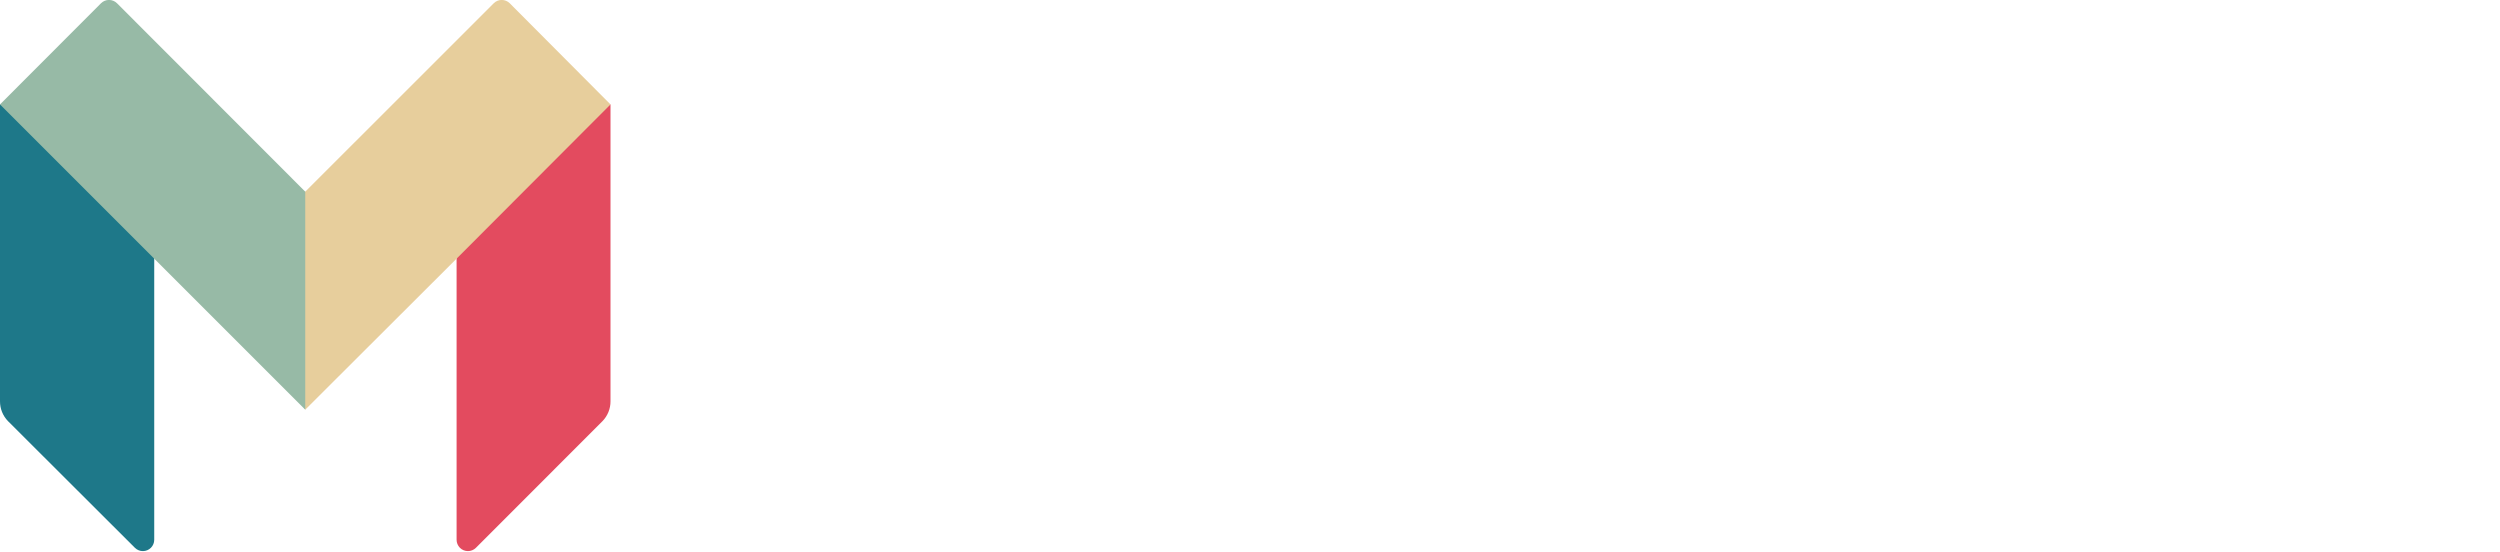
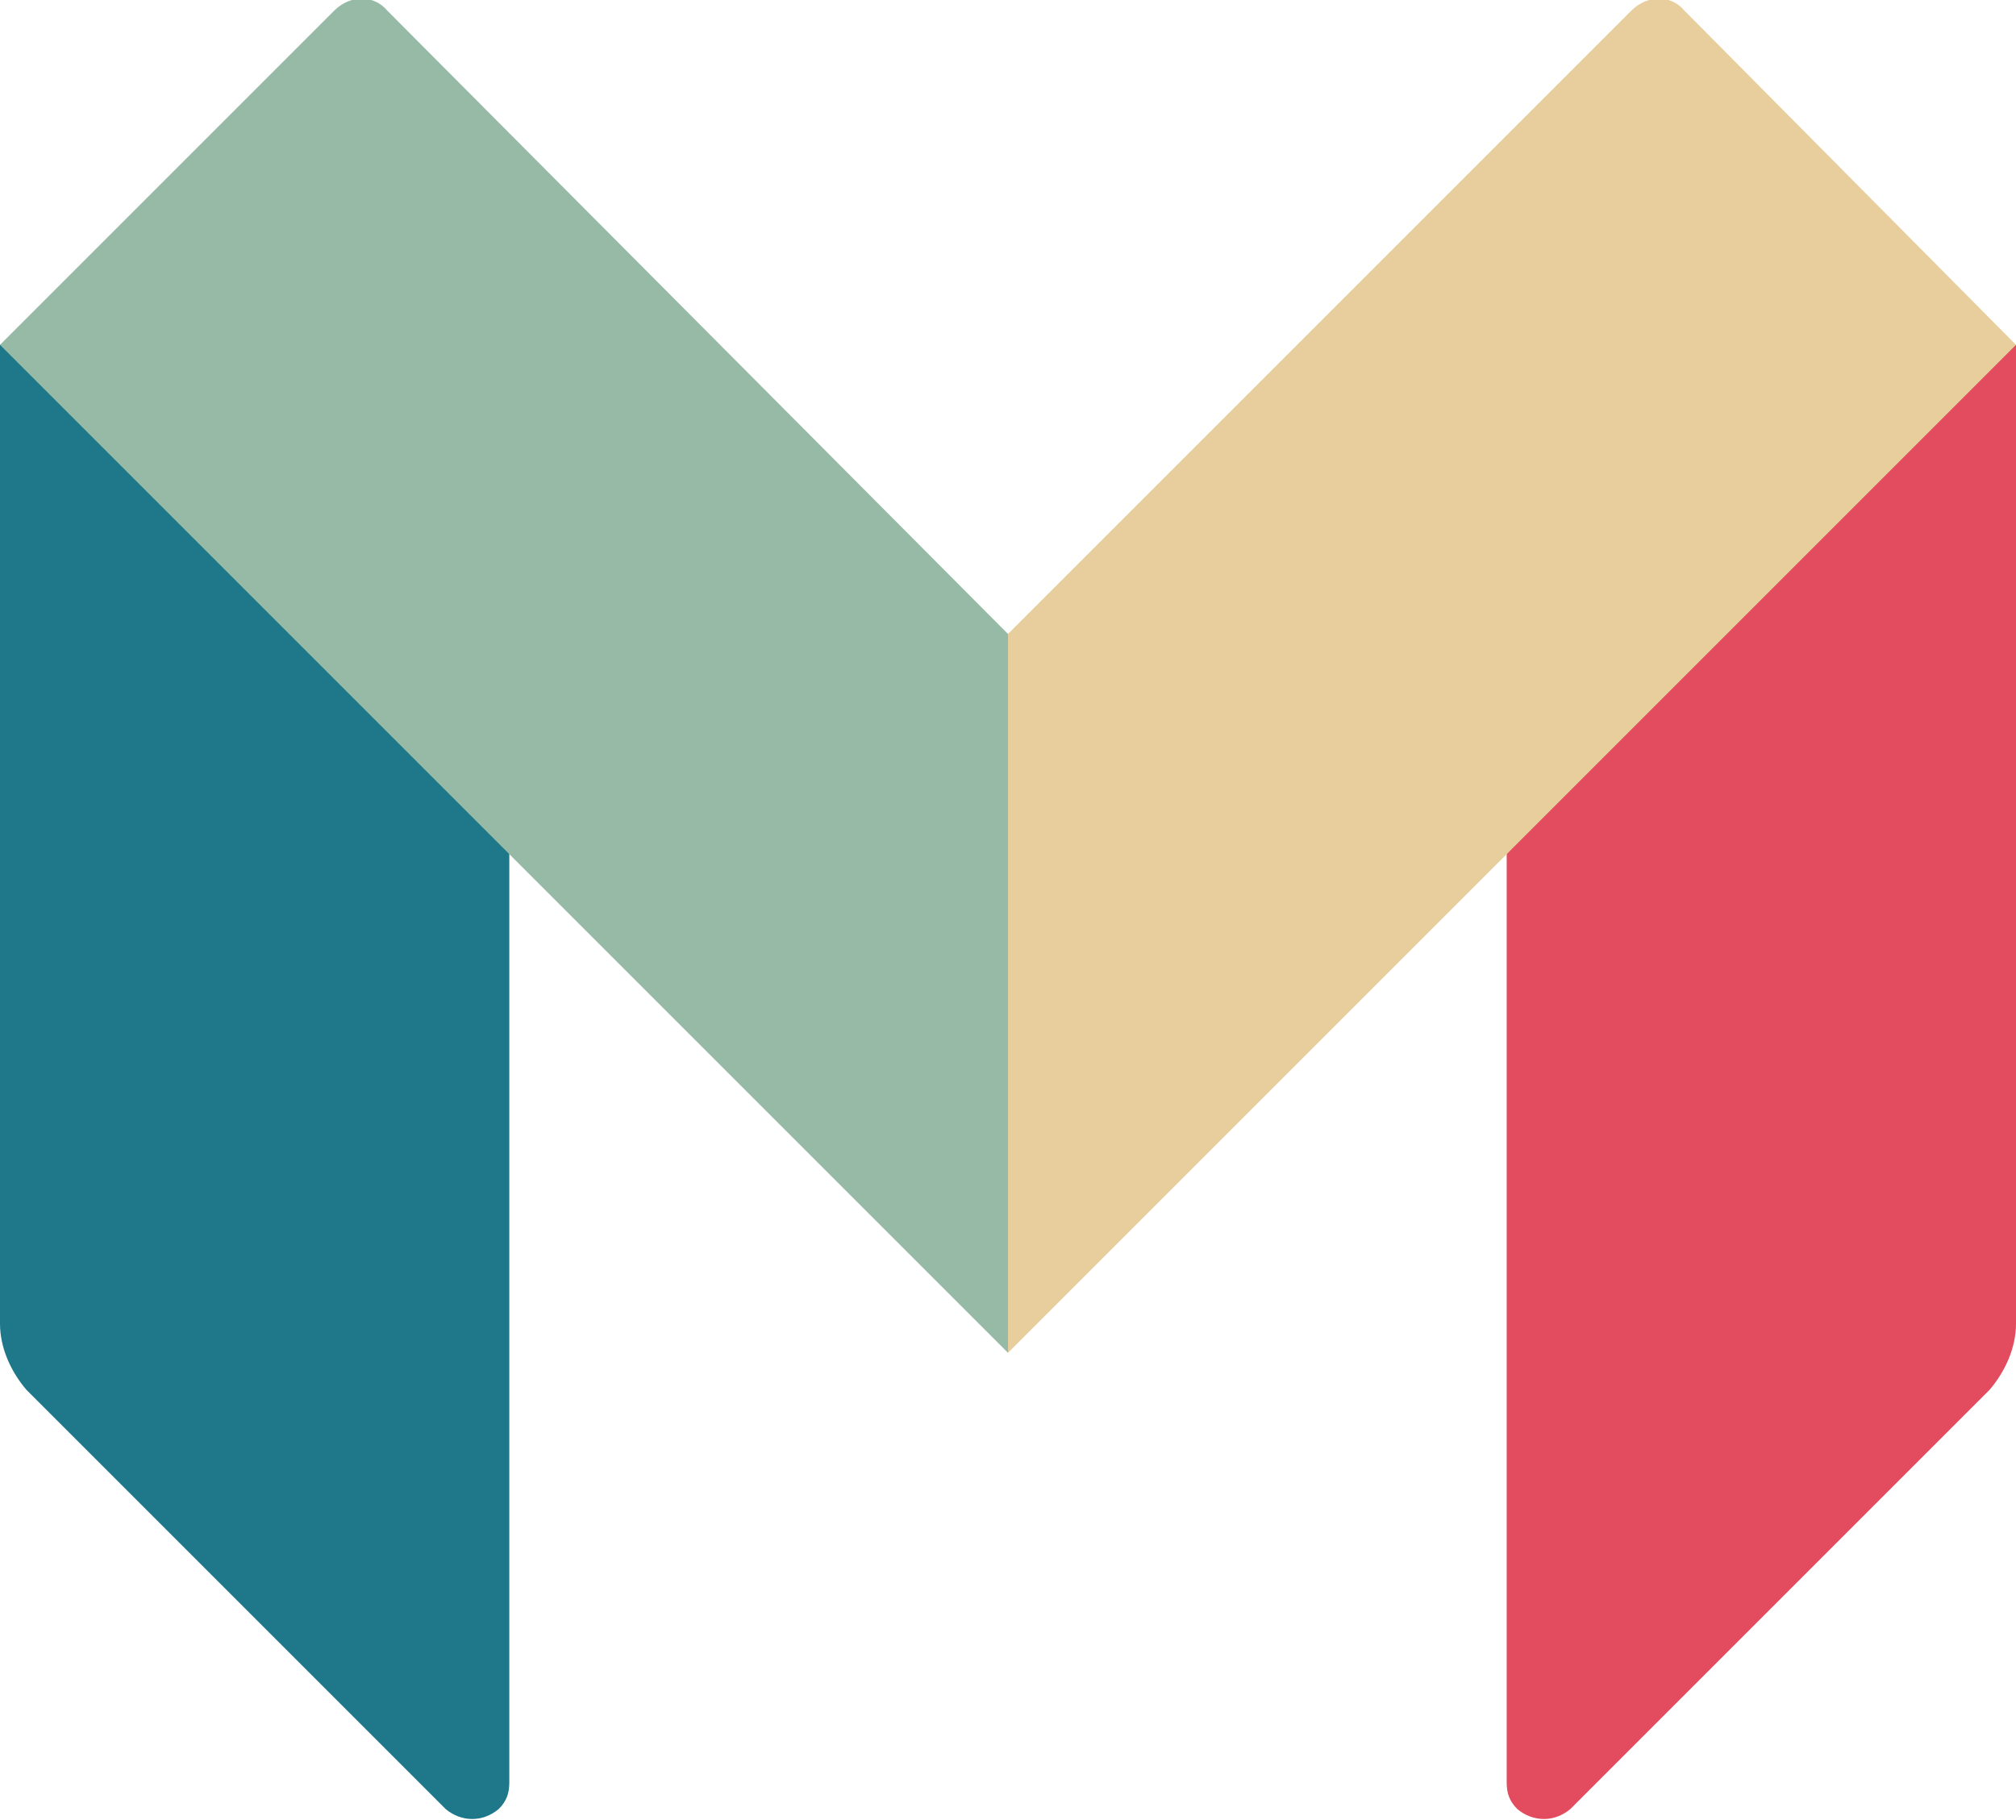
- <svg xmlns="http://www.w3.org/2000/svg" version="1.1" id="Layer_1" x="0px" y="0px" width="311.219px" height="68.609px" viewBox="0 0 311.219 68.609" enable-background="new 0 0 311.219 68.609" xml:space="preserve">
+ <svg xmlns="http://www.w3.org/2000/svg" version="1.1" id="Layer_1" x="0px" y="0px" viewBox="0 0 76 68.6" style="enable-background:new 0 0 76 68.6;" xml:space="preserve">
+   <style type="text/css">
+ 	.st0{fill:#E34B5F;}
+ 	.st1{fill:#E7CE9C;}
+ 	.st2{fill:#1E7889;}
+ 	.st3{fill:#97BAA6;}
+ </style>
  <g id="Layer_3">
-     <path fill="#E34B5F" d="M76,49.94c0.008,0.93-0.351,1.825-1,2.49L59.24,68.2c-0.555,0.546-1.447,0.54-1.994-0.015   c-0.259-0.263-0.405-0.616-0.406-0.985V31.87L75.82,13H76V49.94z" />
-     <path fill="#E7CE9C" d="M63.46,0.41c-0.549-0.553-1.442-0.556-1.994-0.006c-0.002,0.002-0.004,0.004-0.006,0.006L38,23.86h-0.33   v26.46L38,51l18.84-18.8L76,13L63.46,0.41z" />
-     <path fill="#1E7889" d="M0,49.94c-0.008,0.93,0.351,1.825,1,2.49L16.8,68.2c0.555,0.546,1.447,0.54,1.994-0.015   c0.259-0.263,0.405-0.616,0.406-0.985V31.87L0.22,13H0V49.94z" />
-     <path fill="#97BAA6" d="M14.57,0.41c-0.549-0.553-1.441-0.556-1.994-0.006c-0.002,0.002-0.004,0.004-0.006,0.006L0,13l19.2,19.2   L38,51V23.86L14.57,0.41z" />
+     <path class="st0" d="M76,49.9c0,0.9-0.4,1.8-1,2.5L59.2,68.2c-0.6,0.5-1.4,0.5-2,0c-0.3-0.3-0.4-0.6-0.4-1V31.9l19-18.9H76V49.9z" />
+     <path class="st1" d="M63.5,0.4c-0.5-0.6-1.4-0.6-2,0c0,0,0,0,0,0L38,23.9h-0.3v26.5L38,51l18.8-18.8L76,13L63.5,0.4z" />
+     <path class="st2" d="M0,49.9c0,0.9,0.4,1.8,1,2.5l15.8,15.8c0.6,0.5,1.4,0.5,2,0c0.3-0.3,0.4-0.6,0.4-1V31.9L0.2,13H0V49.9z" />
+     <path class="st3" d="M14.6,0.4c-0.5-0.6-1.4-0.6-2,0c0,0,0,0,0,0L0,13l19.2,19.2L38,51V23.9L14.6,0.4z" />
  </g>
</svg>
